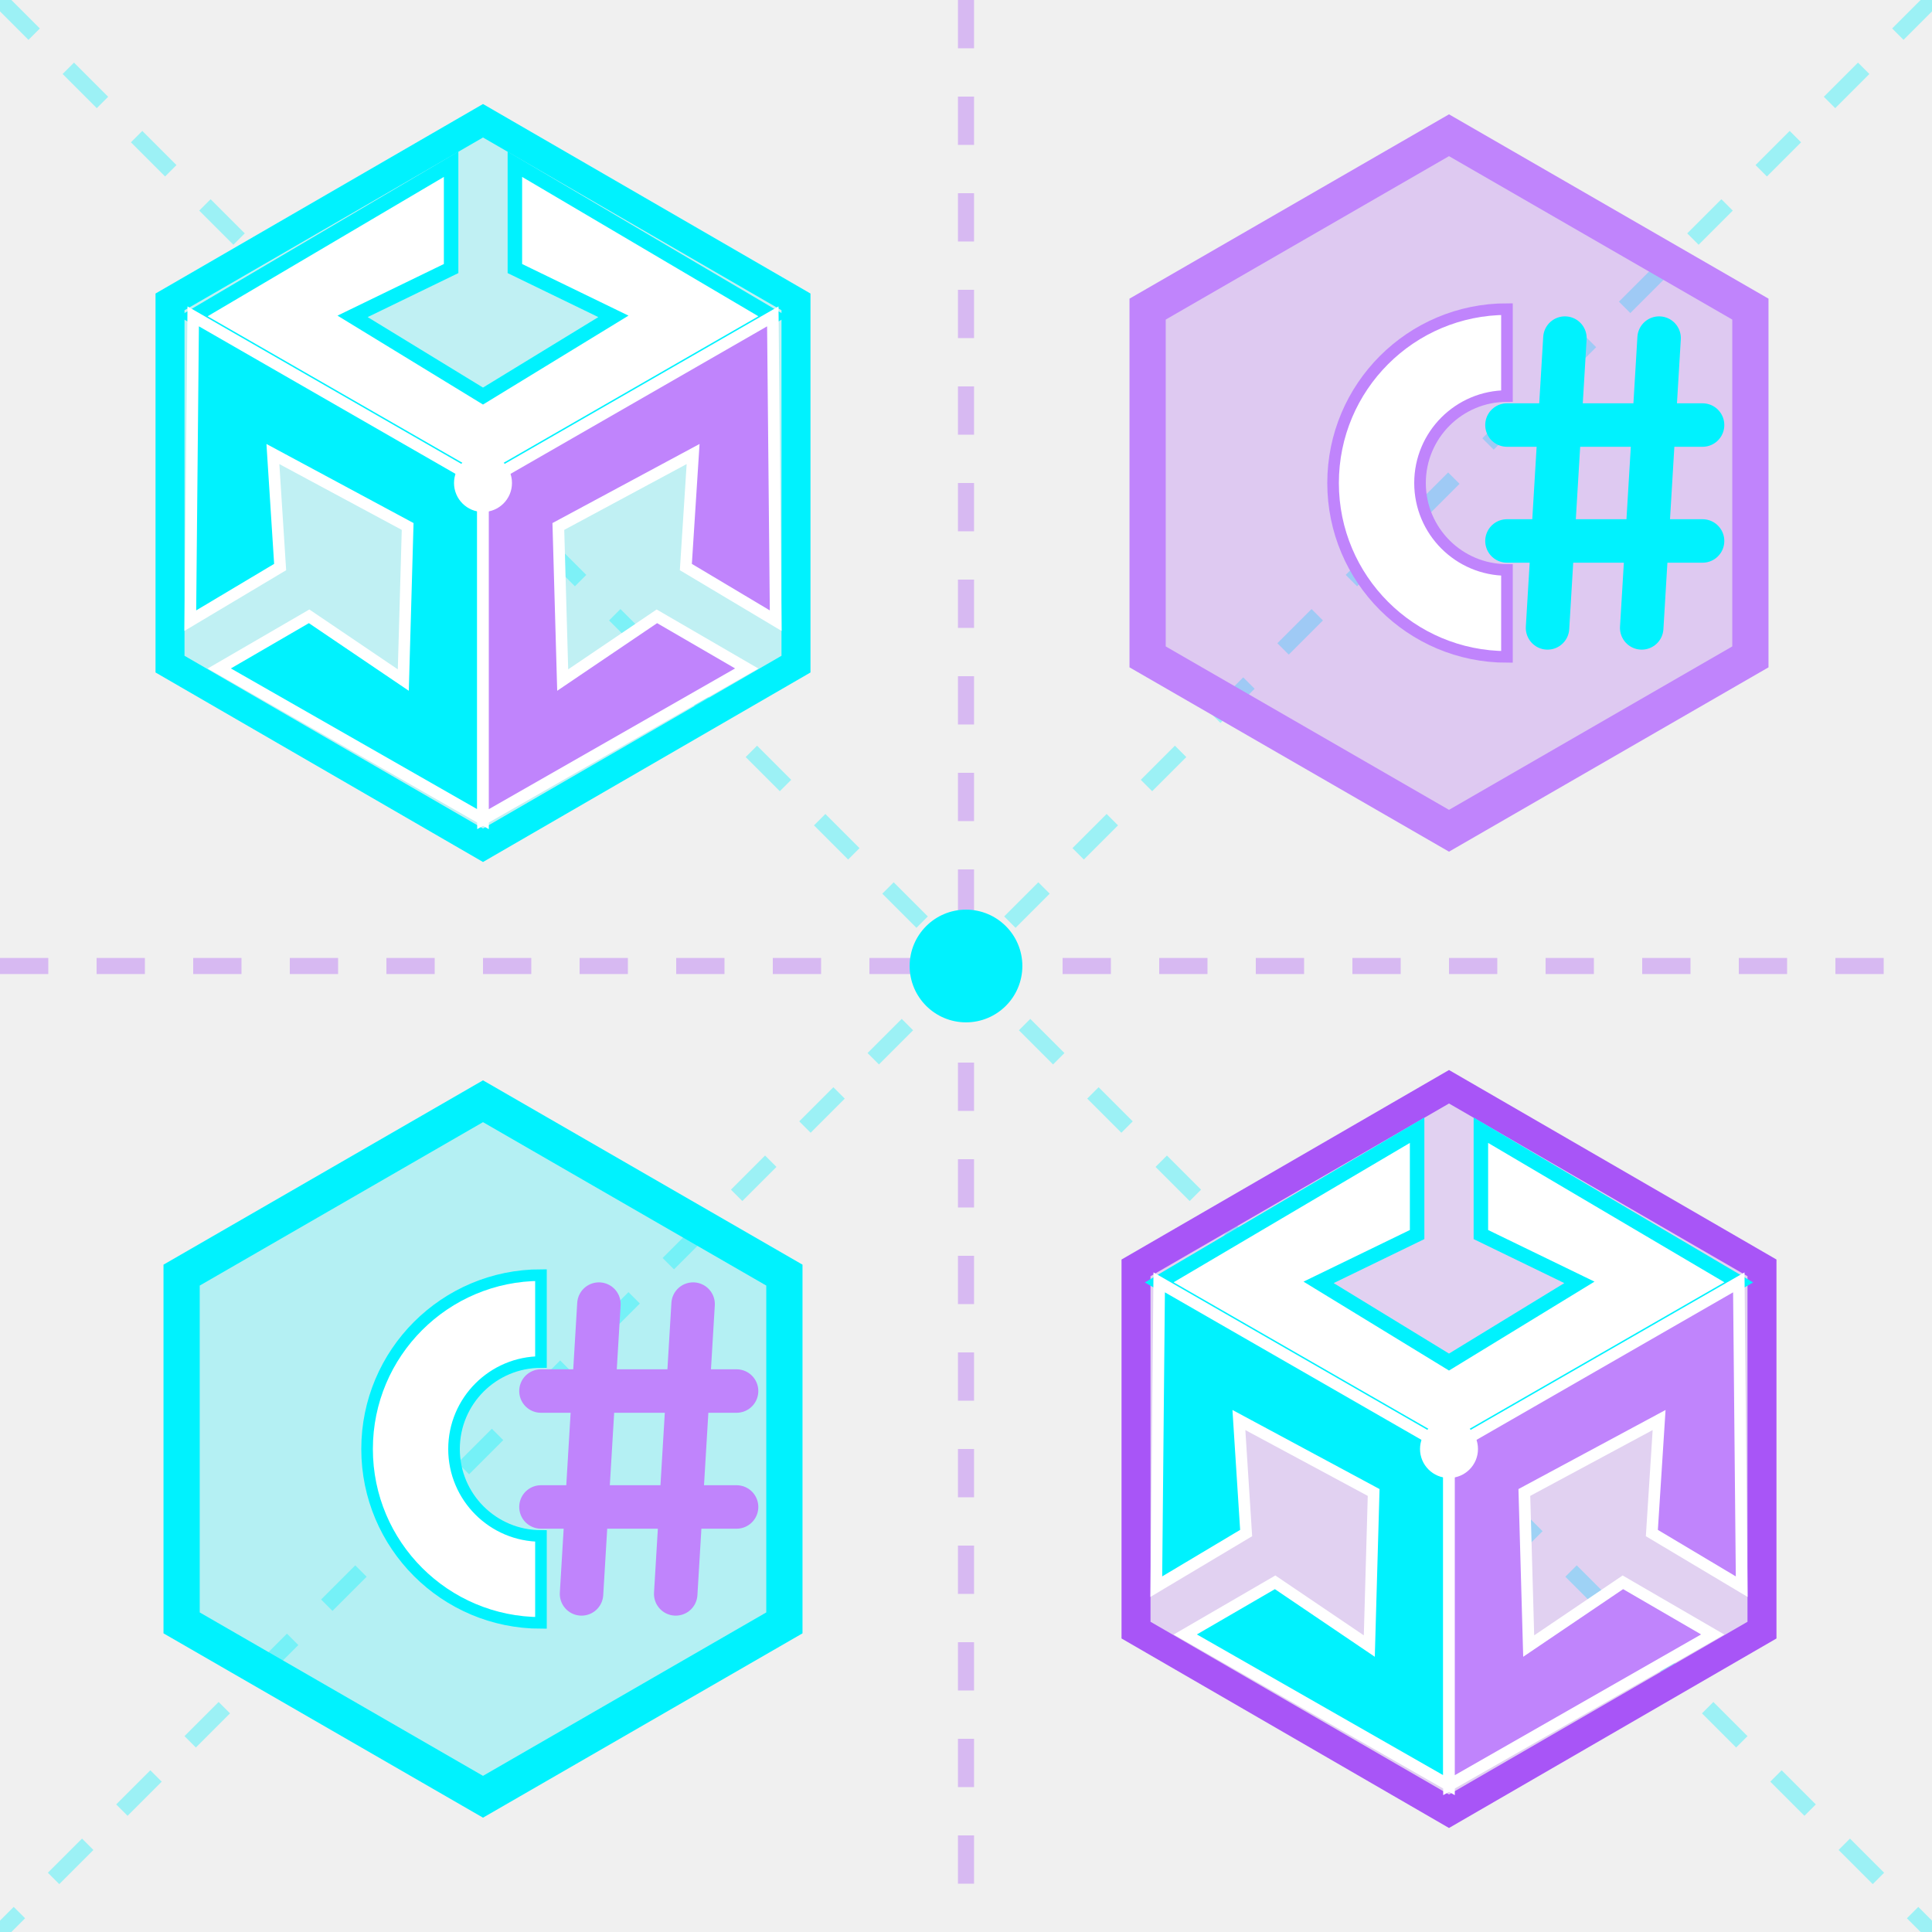
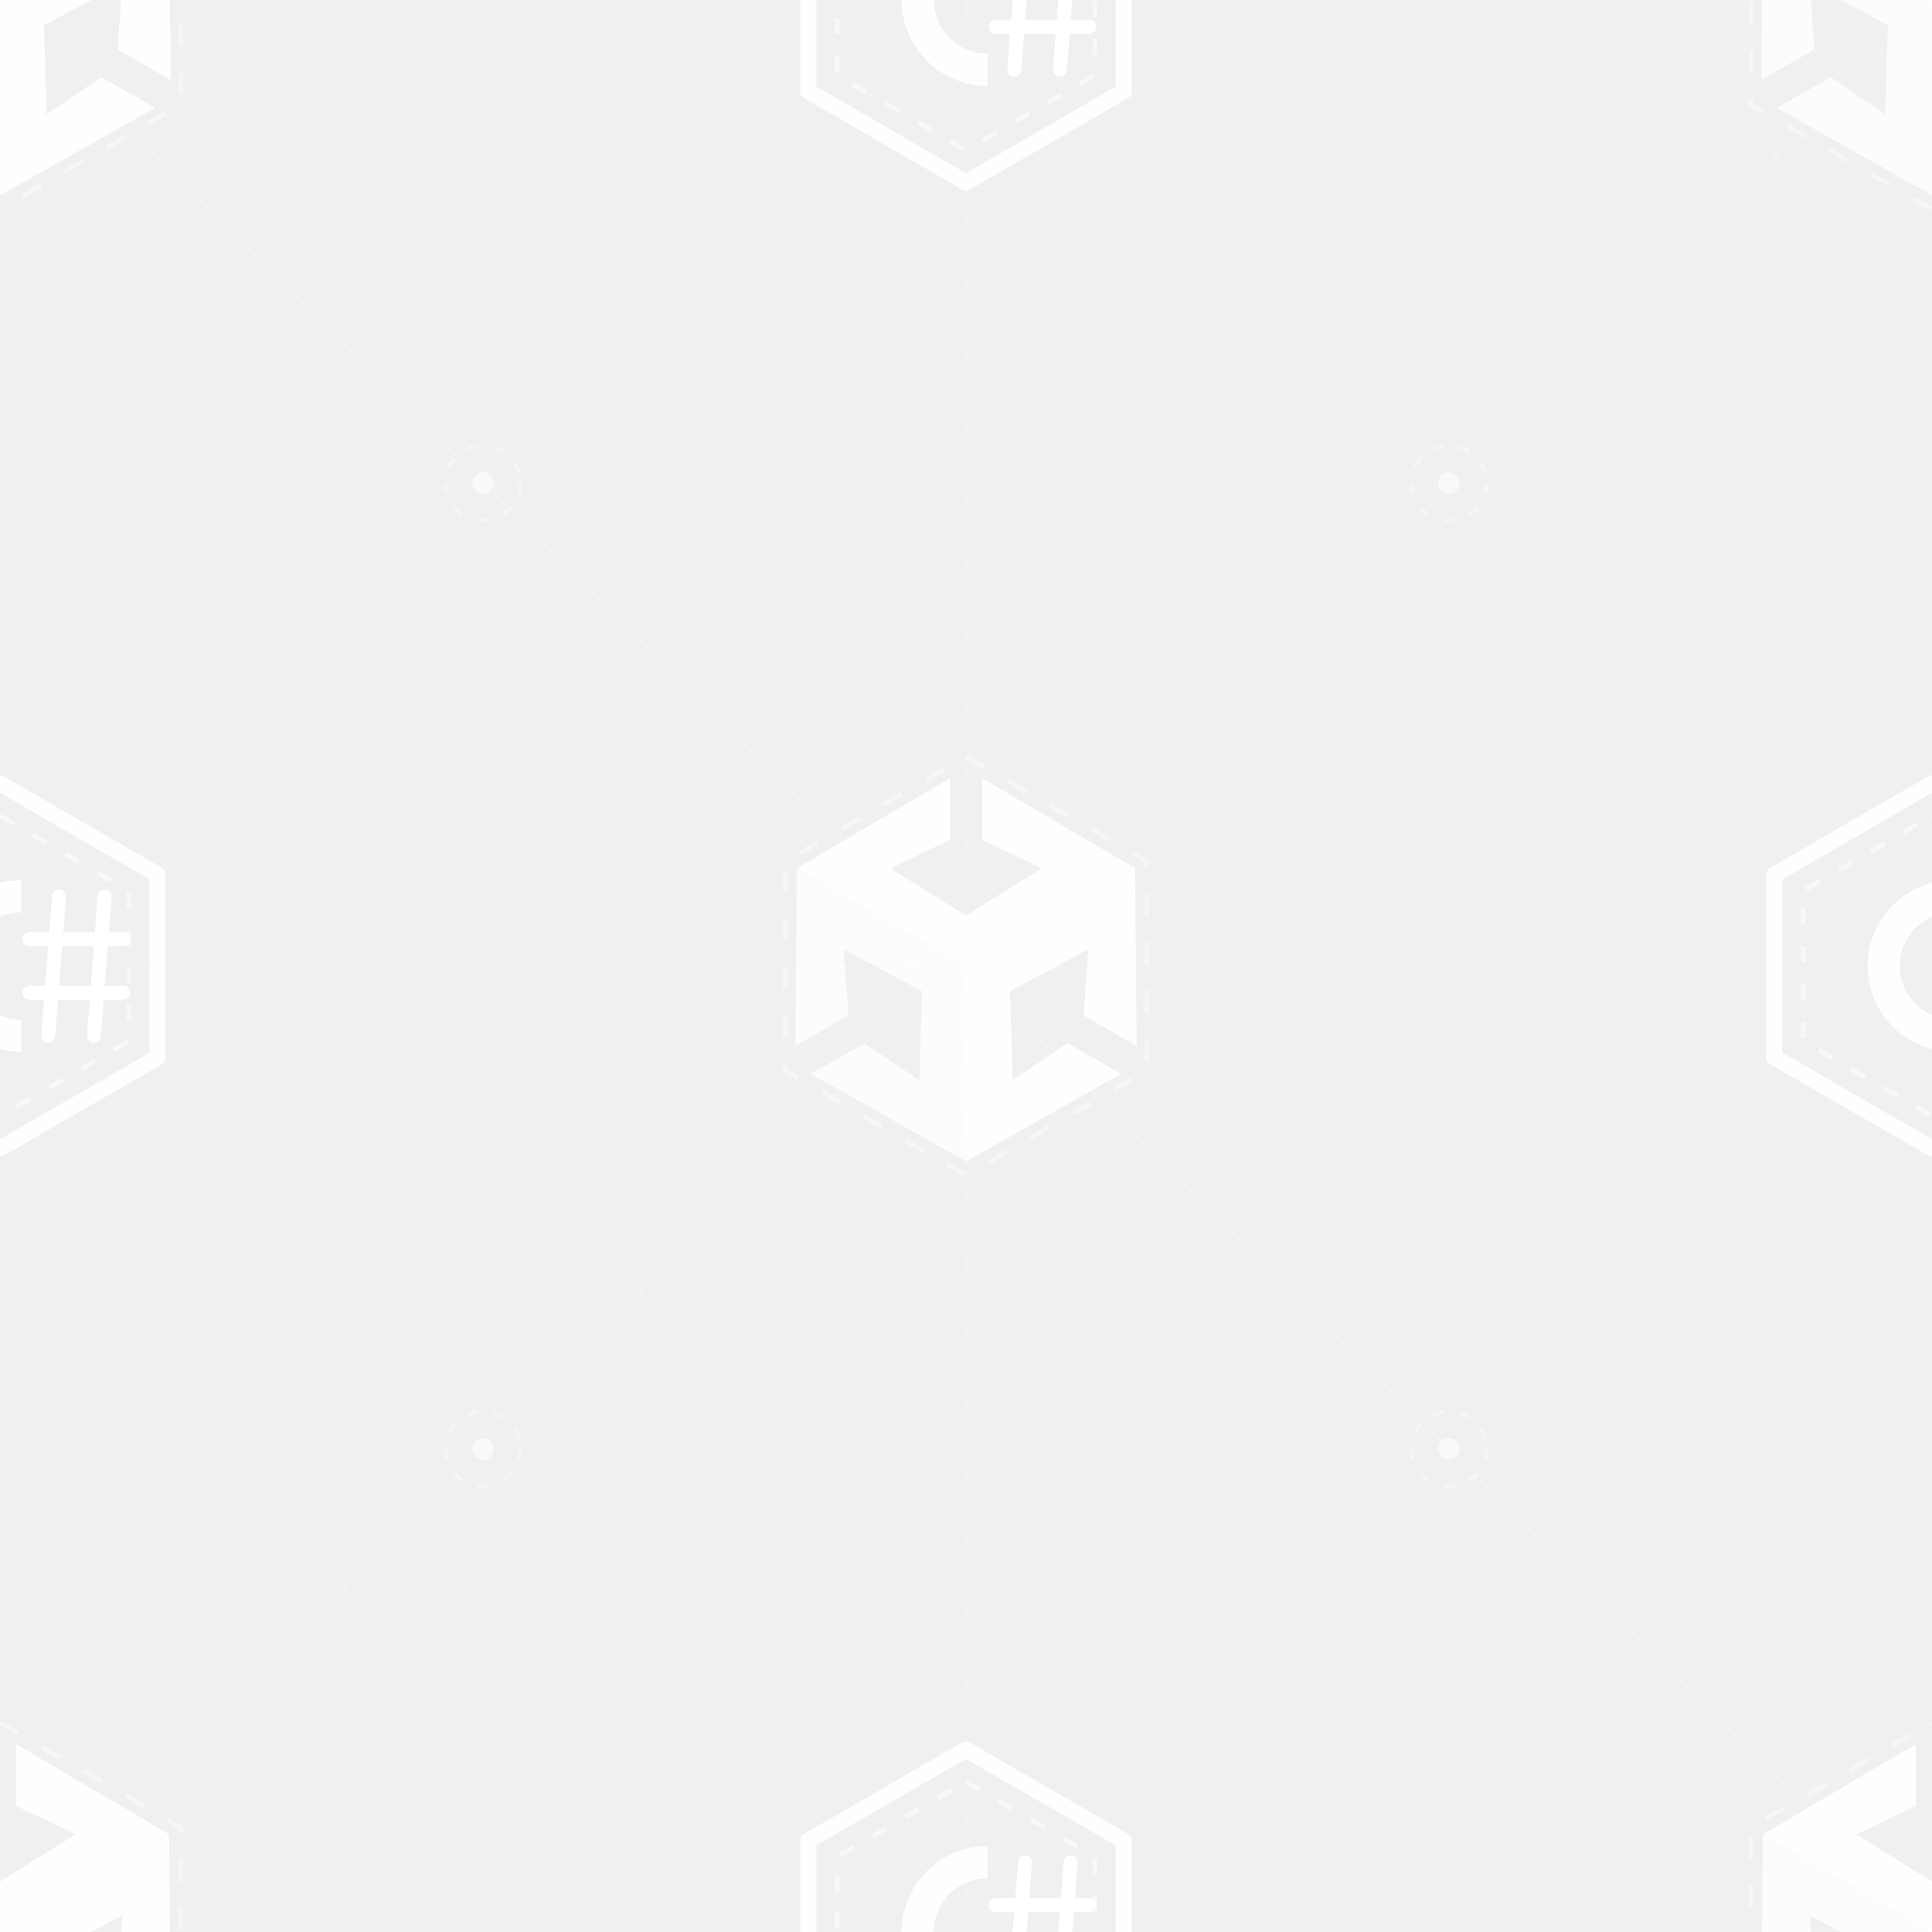
- <svg xmlns="http://www.w3.org/2000/svg" width="120" height="120" viewBox="0 0 120 120">
+ <svg xmlns="http://www.w3.org/2000/svg" width="360" height="360" viewBox="0 0 360 360">
  <defs>
-     <linearGradient id="uc" x1="0" y1="0" x2="1" y2="1">
-       <stop offset="0%" stop-color="#ffffff" />
-       <stop offset="100%" stop-color="#00f2fe" />
-     </linearGradient>
-     <linearGradient id="up" x1="0" y1="0" x2="1" y2="1">
-       <stop offset="0%" stop-color="#c084fc" />
-       <stop offset="100%" stop-color="#7c3aed" />
-     </linearGradient>
+     <g id="csharp-logo">
+       <polygon points="0,-34 29.4,-17 29.4,17 0,34 -29.4,17 -29.4,-17" fill="none" stroke="#ffffff" stroke-width="3.0" stroke-linejoin="round" opacity="0.95" />
+       <polygon points="0,-28 24,-14 24,14 0,28 -24,14 -24,-14" fill="none" stroke="#ffffff" stroke-width="0.9" stroke-dasharray="3,4" opacity="0.5" />
+       <path d="M 4,-16 A 16,16 0 1 0 4,16 L 4,10 A 10,10 0 1 1 4,-10 Z" fill="#ffffff" opacity="0.95" />
+       <line x1="11" y1="-13" x2="9" y2="13" stroke="#ffffff" stroke-width="2.6" stroke-linecap="round" />
+       <line x1="19.5" y1="-13" x2="17.5" y2="13" stroke="#ffffff" stroke-width="2.6" stroke-linecap="round" />
+       <line x1="5.5" y1="-5" x2="23" y2="-5" stroke="#ffffff" stroke-width="2.6" stroke-linecap="round" />
+       <line x1="5.5" y1="5" x2="23" y2="5" stroke="#ffffff" stroke-width="2.6" stroke-linecap="round" />
+     </g>
+     <g id="unity-logo">
+       <path d="M -3.0,-35.0 L -31.5,-18.2 L 0.0,0.0 L 31.5,-18.2 L 3.0,-35.0 L 3.0,-23.5 L 14.1,-18.2 L 0.0,-9.4 L -14.1,-18.2 L -3.0,-23.5 Z" fill="#ffffff" opacity="0.95" />
+       <path d="M -28.9,20.1 L 0.0,36.4 L 0.0,0.0 L -31.5,-18.2 L -31.8,14.9 L -21.9,9.2 L -22.8,-3.1 L -8.2,4.7 L -8.7,21.3 L -18.9,14.4 Z" fill="#ffffff" opacity="0.82" />
+       <path d="M 31.8,14.9 L 31.5,-18.2 L 0.0,0.0 L 0.0,36.4 L 28.9,20.1 L 18.9,14.4 L 8.7,21.3 L 8.2,4.7 L 22.8,-3.1 L 21.9,9.2 Z" fill="#ffffff" opacity="0.95" />
+       <polygon points="0,-39 33.7,-19.5 33.7,19.5 0,39 -33.7,19.5 -33.7,-19.5" fill="none" stroke="#ffffff" stroke-width="0.9" stroke-dasharray="4,5" opacity="0.4" />
+     </g>
+     <g id="holo-node">
+       <circle cx="0" cy="0" r="2.0" fill="#ffffff" opacity="0.6" />
+       <circle cx="0" cy="0" r="7.0" fill="none" stroke="#ffffff" stroke-width="0.7" stroke-dasharray="2,3" opacity="0.35" />
+     </g>
  </defs>
-   <path d="M0,0 L120,120 M120,0 L0,120" stroke="rgba(0,242,254,0.35)" stroke-width="1" stroke-dasharray="3,3" />
-   <path d="M60,0 L60,120 M0,60 L120,60" stroke="rgba(168,85,247,0.35)" stroke-width="1" stroke-dasharray="3,3" />
-   <g transform="translate(30, 30) scale(0.9)">
-     <polygon points="0,-25 21.6,-12.5 21.6,12.5 0,25 -21.6,12.5 -21.6,-12.5" fill="rgba(0,242,254,0.2)" stroke="#00f2fe" stroke-width="2" />
-     <path d="M-2.2,-22 L-20,-11.5 L0,0 L20,-11.5 L2.2,-22 L2.2,-14.8 L9,-11.5 L0,-6 L-9,-11.5 L-2.2,-14.8 Z" fill="#ffffff" stroke="#00f2fe" stroke-width="1" />
-     <path d="M-18.2,12.8 L0,23.2 L0,0 L-20,-11.5 L-20.2,9.5 L-14,5.8 L-14.5,-2 L-5.2,3 L-5.5,13.6 L-12,9.2 Z" fill="#00f2fe" stroke="#ffffff" stroke-width="0.8" />
-     <path d="M20.2,9.5 L20,-11.5 L0,0 L0,23.2 L18.2,12.8 L12,9.2 L5.5,13.6 L5.2,3 L14.5,-2 L14,5.8 Z" fill="#c084fc" stroke="#ffffff" stroke-width="0.8" />
-     <circle cx="0" cy="0" r="2" fill="#ffffff" />
+   <path d="M 0,0 L 360,360 M 360,0 L 0,360" stroke="#ffffff" stroke-width="0.6" stroke-dasharray="3,10" opacity="0.18" />
+   <path d="M 180,0 L 180,360 M 0,180 L 360,180" stroke="#ffffff" stroke-width="0.6" stroke-dasharray="3,10" opacity="0.15" />
+   <g transform="translate(0, 0)">
+     <use href="#unity-logo" />
  </g>
-   <g transform="translate(90, 30) scale(0.9)">
-     <polygon points="0,-24 20.8,-12 20.8,12 0,24 -20.8,12 -20.8,-12" fill="rgba(168,85,247,0.25)" stroke="#c084fc" stroke-width="2.5" />
-     <path d="M4,-12 A12,12 0 1 0 4,12 L4,6 A6,6 0 1 1 4,-6 Z" fill="#ffffff" stroke="#c084fc" stroke-width="0.8" />
-     <line x1="8" y1="-10" x2="6.8" y2="10" stroke="#00f2fe" stroke-width="3" stroke-linecap="round" />
-     <line x1="14.5" y1="-10" x2="13.3" y2="10" stroke="#00f2fe" stroke-width="3" stroke-linecap="round" />
-     <line x1="4" y1="-4" x2="17.5" y2="-4" stroke="#00f2fe" stroke-width="3" stroke-linecap="round" />
-     <line x1="4" y1="4" x2="17.5" y2="4" stroke="#00f2fe" stroke-width="3" stroke-linecap="round" />
+   <g transform="translate(180, 0)">
+     <use href="#csharp-logo" />
  </g>
-   <g transform="translate(30, 90) scale(0.9)">
-     <polygon points="0,-24 20.8,-12 20.8,12 0,24 -20.8,12 -20.8,-12" fill="rgba(0,242,254,0.25)" stroke="#00f2fe" stroke-width="2.5" />
-     <path d="M4,-12 A12,12 0 1 0 4,12 L4,6 A6,6 0 1 1 4,-6 Z" fill="#ffffff" stroke="#00f2fe" stroke-width="0.8" />
-     <line x1="8" y1="-10" x2="6.8" y2="10" stroke="#c084fc" stroke-width="3" stroke-linecap="round" />
-     <line x1="14.5" y1="-10" x2="13.3" y2="10" stroke="#c084fc" stroke-width="3" stroke-linecap="round" />
-     <line x1="4" y1="-4" x2="17.5" y2="-4" stroke="#c084fc" stroke-width="3" stroke-linecap="round" />
-     <line x1="4" y1="4" x2="17.5" y2="4" stroke="#c084fc" stroke-width="3" stroke-linecap="round" />
+   <g transform="translate(360, 0)">
+     <use href="#unity-logo" />
  </g>
-   <g transform="translate(90, 90) scale(0.9)">
-     <polygon points="0,-25 21.6,-12.5 21.6,12.5 0,25 -21.6,12.5 -21.6,-12.5" fill="rgba(168,85,247,0.2)" stroke="#a855f7" stroke-width="2" />
-     <path d="M-2.2,-22 L-20,-11.5 L0,0 L20,-11.5 L2.2,-22 L2.2,-14.8 L9,-11.5 L0,-6 L-9,-11.5 L-2.2,-14.8 Z" fill="#ffffff" stroke="#00f2fe" stroke-width="1" />
-     <path d="M-18.2,12.8 L0,23.2 L0,0 L-20,-11.5 L-20.2,9.5 L-14,5.8 L-14.5,-2 L-5.2,3 L-5.5,13.6 L-12,9.2 Z" fill="#00f2fe" stroke="#ffffff" stroke-width="0.8" />
-     <path d="M20.2,9.5 L20,-11.5 L0,0 L0,23.2 L18.2,12.8 L12,9.2 L5.5,13.6 L5.2,3 L14.5,-2 L14,5.8 Z" fill="#c084fc" stroke="#ffffff" stroke-width="0.8" />
-     <circle cx="0" cy="0" r="2" fill="#ffffff" />
+   <g transform="translate(0, 180)">
+     <use href="#csharp-logo" />
  </g>
-   <circle cx="60" cy="60" r="3.5" fill="#00f2fe" />
+   <g transform="translate(180, 180)">
+     <use href="#unity-logo" />
+   </g>
+   <g transform="translate(360, 180)">
+     <use href="#csharp-logo" />
+   </g>
+   <g transform="translate(0, 360)">
+     <use href="#unity-logo" />
+   </g>
+   <g transform="translate(180, 360)">
+     <use href="#csharp-logo" />
+   </g>
+   <g transform="translate(360, 360)">
+     <use href="#unity-logo" />
+   </g>
+   <g transform="translate(90, 90)">
+     <use href="#holo-node" />
+   </g>
+   <g transform="translate(270, 90)">
+     <use href="#holo-node" />
+   </g>
+   <g transform="translate(90, 270)">
+     <use href="#holo-node" />
+   </g>
+   <g transform="translate(270, 270)">
+     <use href="#holo-node" />
+   </g>
</svg>
